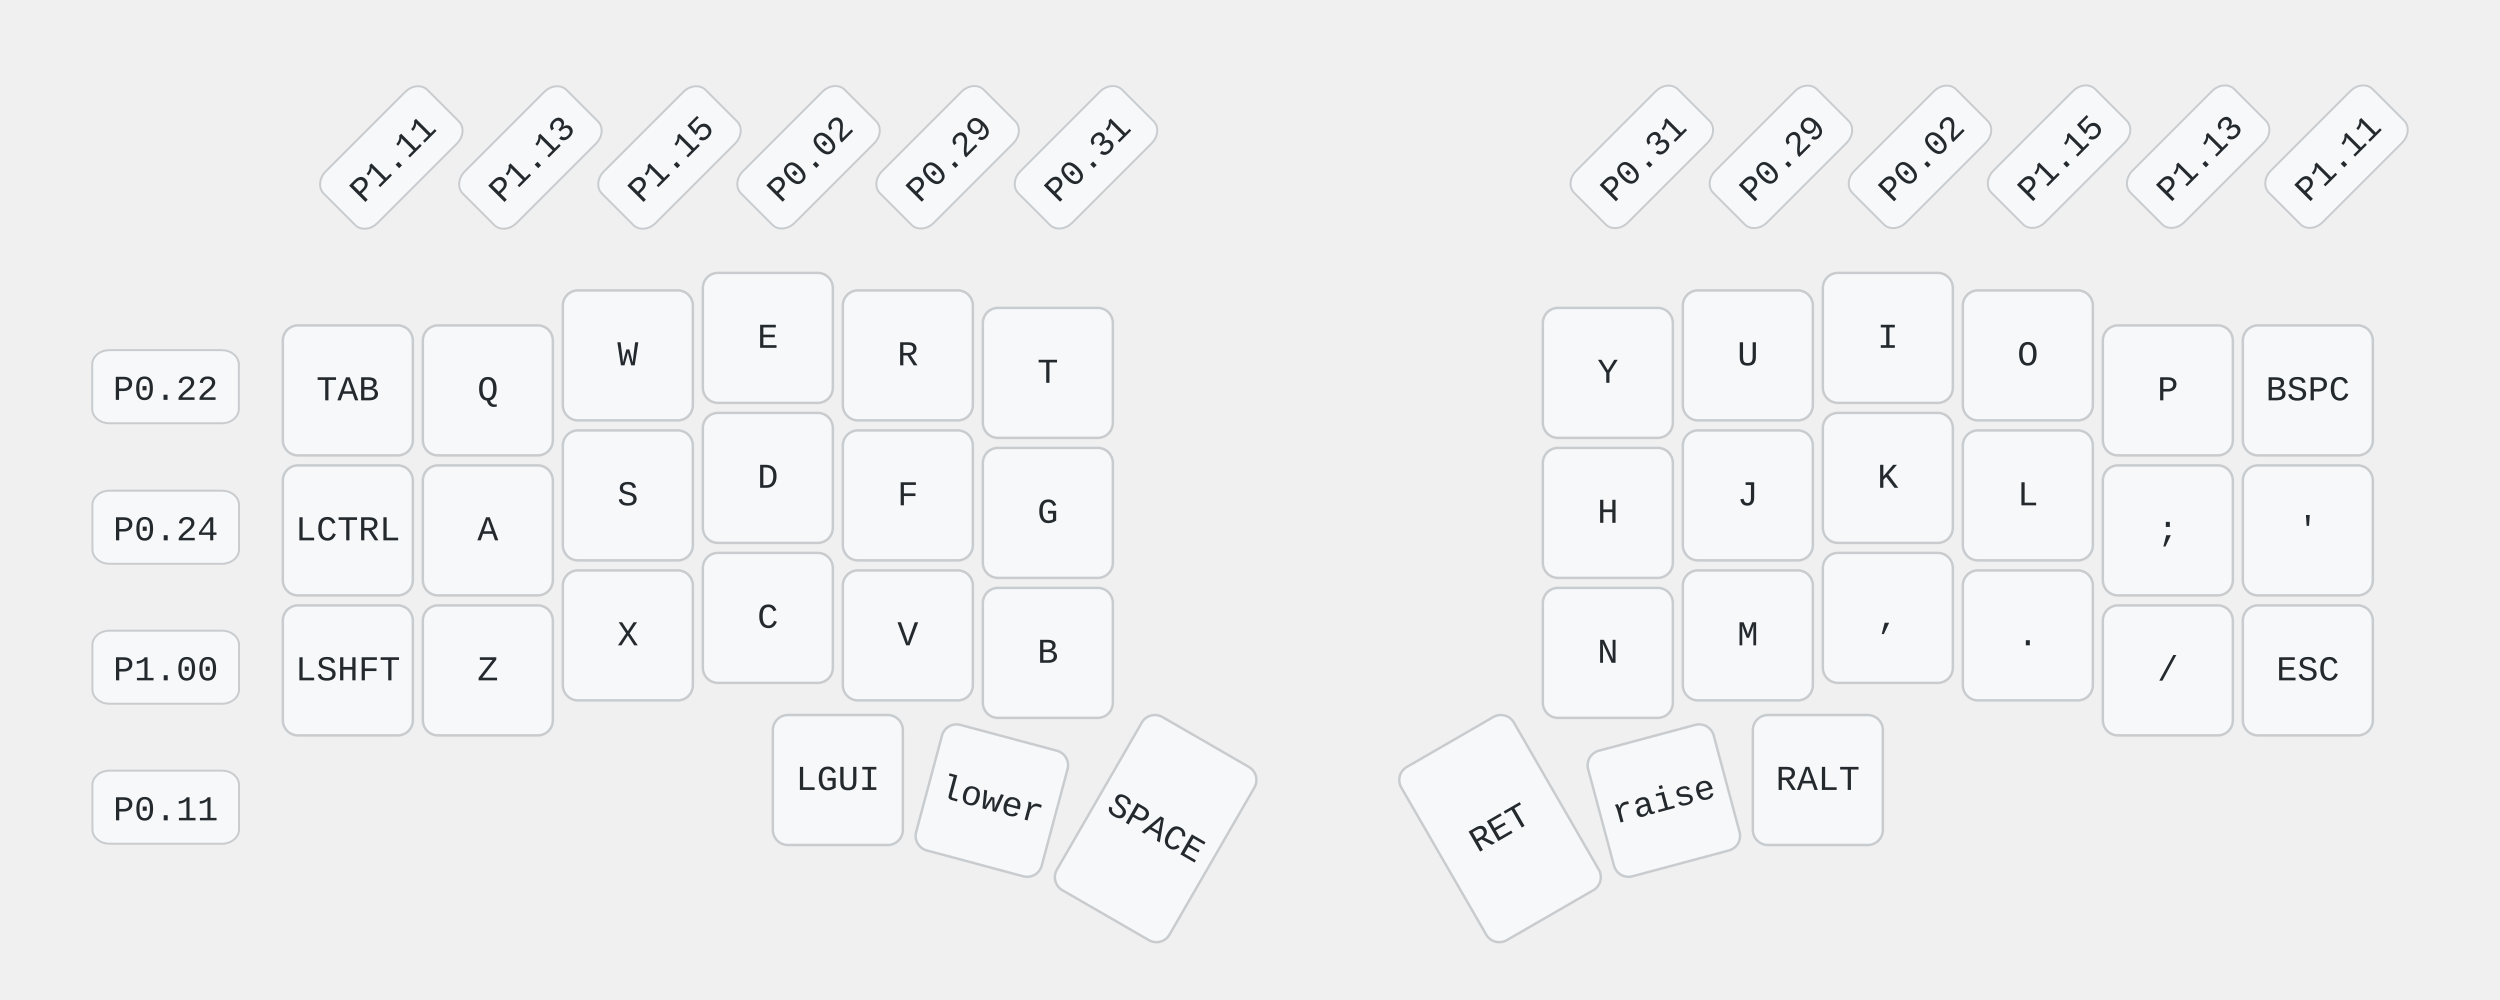
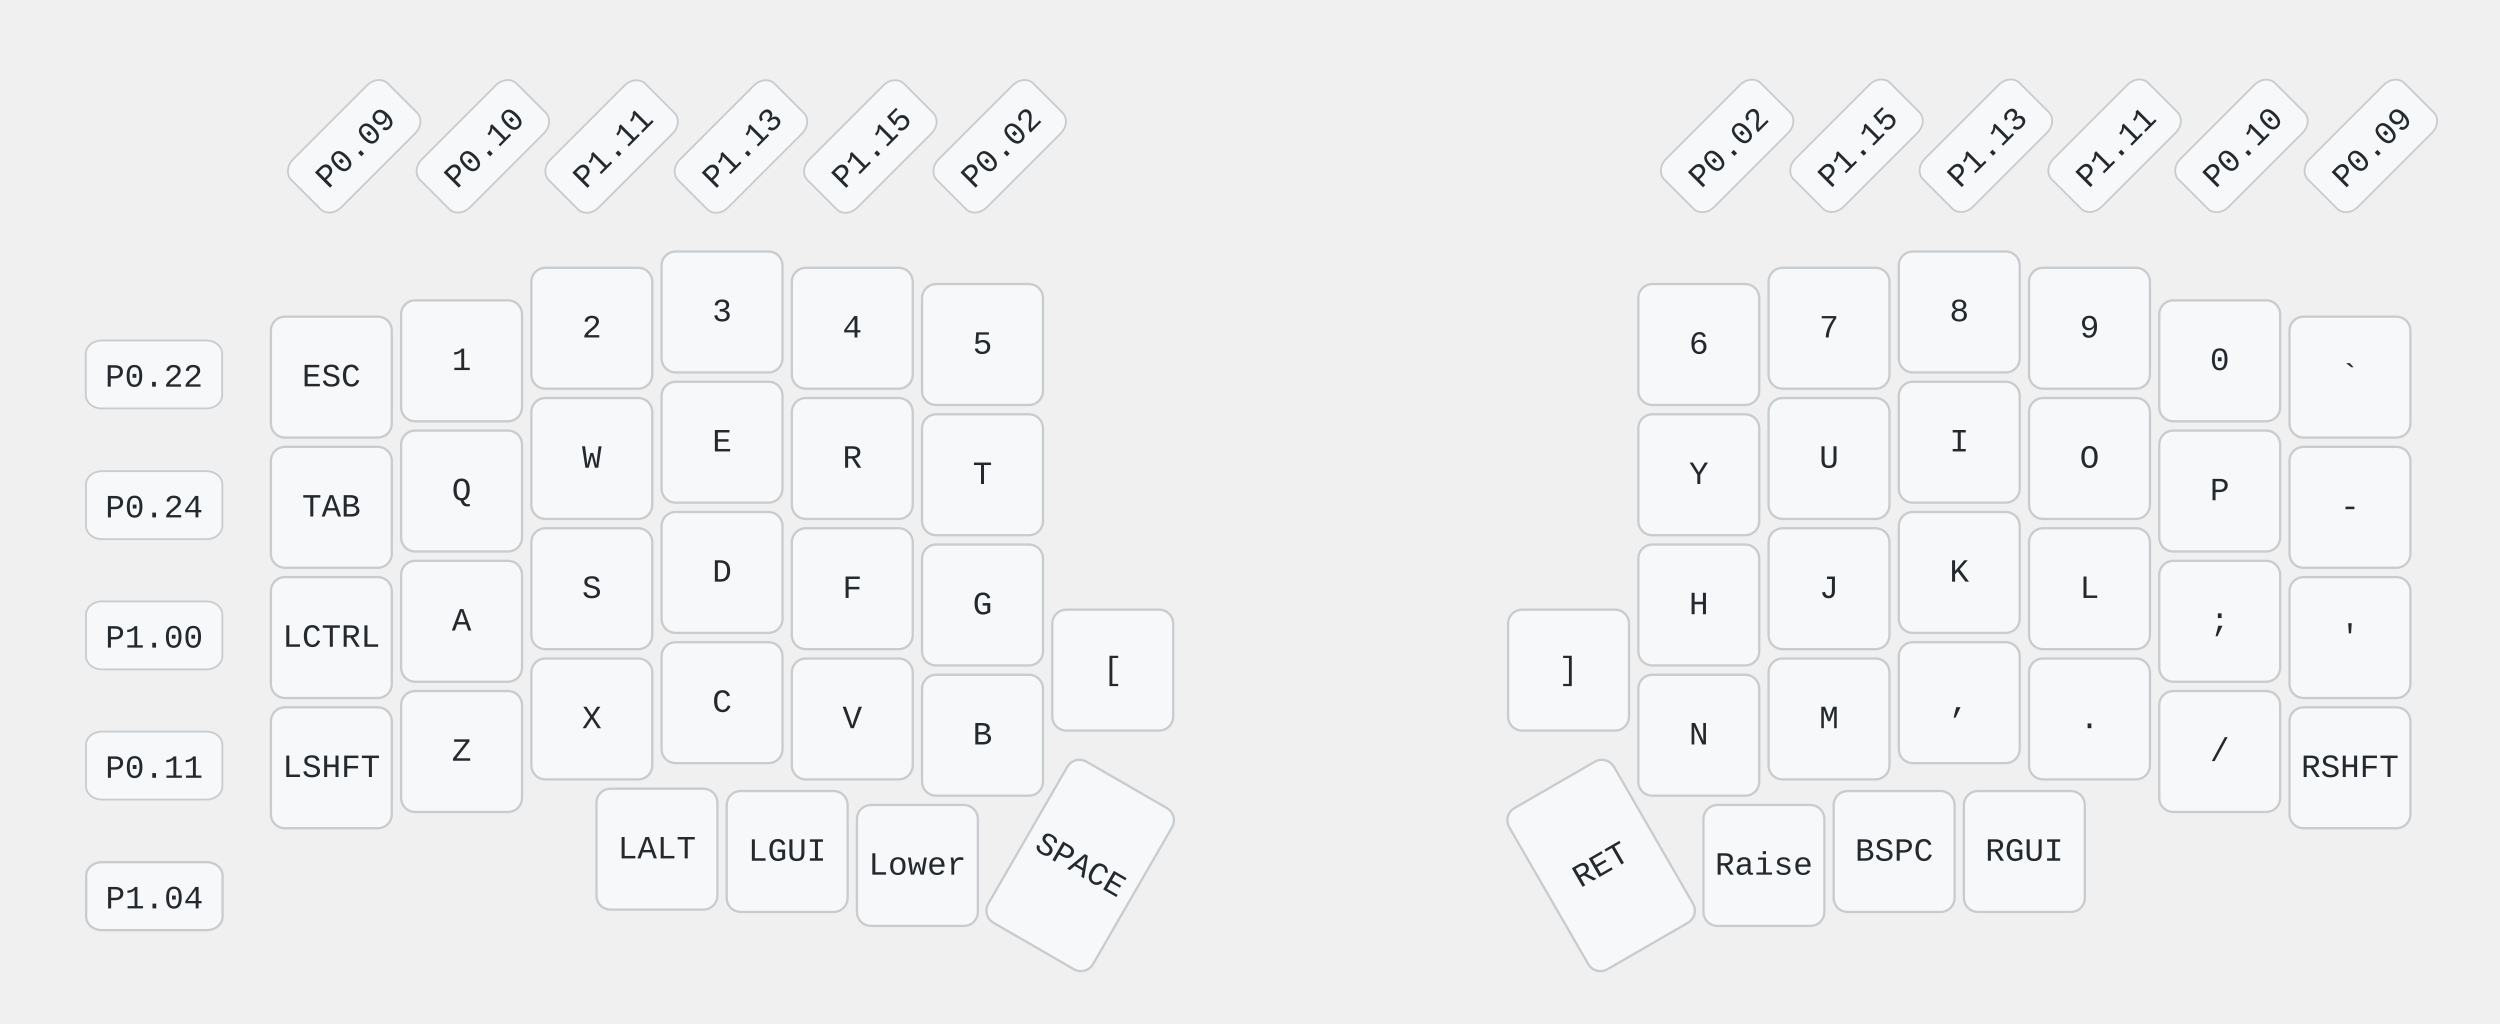
- <svg xmlns="http://www.w3.org/2000/svg" width="1000" height="400" viewBox="0 0 1000 400" class="keymap" version="1.1" id="svg568">
+ <svg xmlns="http://www.w3.org/2000/svg" width="1075" height="440" viewBox="0 0 1075 440" class="keymap" version="1.1" id="svg568">
  <defs id="defs572" />
  <style id="style2">/* inherit to force styles through use tags*/
svg path {
    fill: inherit;
}
/* font and background color specifications */
svg.keymap {
    font-family: SFMono-Regular,Consolas,Liberation Mono,Menlo,monospace;
    font-size: 14px;
    font-kerning: normal;
    text-rendering: optimizeLegibility;
    fill: #24292e;
}

/* default key styling */
rect.key {
    fill: #f6f8fa;
    stroke: #c9cccf;
    stroke-width: 1;
}

/* color accent for combo boxes */
rect.combo {
    fill: #cdf;
}

/* color accent for held keys */
rect.held, rect.combo.held {
    fill: #fdd;
}

/* color accent for ghost (optional) keys */
rect.ghost, rect.combo.ghost {
    fill: #ddd;
}

text {
    text-anchor: middle;
    dominant-baseline: middle;
}

/* styling for layer labels */
text.label {
    font-weight: bold;
    text-anchor: start;
    stroke: white;
    stroke-width: 2;
    paint-order: stroke;
}

/* styling for combo tap, and key hold/shifted label text */
text.combo, text.hold, text.shifted {
    font-size: 11px;
}

text.hold {
    text-anchor: middle;
    dominant-baseline: auto;
}

text.shifted {
    text-anchor: middle;
    dominant-baseline: hanging;
}

/* styling for hold/shifted label text in combo box */
text.combo.hold, text.combo.shifted {
    font-size: 8px;
}

/* lighter symbol for transparent keys */
text.trans {
    fill: #7b7e81;
}

/* styling for combo dendrons */
path.combo {
    stroke-width: 1;
    stroke: gray;
    fill: none;
}

/* Start Tabler Icons Cleanup */
/* cannot use height/width with glyphs */
.icon-tabler &gt; path {
    fill: inherit;
    stroke: inherit;
}
/* hide tabler's default box */
.icon-tabler &gt; path[stroke="none"][fill="none"] {
    visibility: collapse;
}
/* End Tabler Icons Cleanup */
</style>
  <g class="layer-default" id="g182" transform="translate(86.93427,38.63745)">
-     <rect rx="6" ry="6" x="26.204" y="91.521" width="52" height="52" class="key" id="rect6" />
-     <text x="52.204" y="117.521" class="tap" id="text8">TAB</text>
-     <rect rx="6.767" ry="5.737" x="-50.045" y="101.427" width="58.649" height="29.242" class="key" id="rect6-7" style="stroke-width:0.796" />
-     <text x="-20.72" y="117.323" class="tap" id="text8-0" style="dominant-baseline:middle;text-anchor:middle">P0.22</text>
-     <rect rx="6.767" ry="5.737" x="199.201" y="248.237" width="58.649" height="29.242" class="key" id="rect6-7-9" style="stroke-width:0.796" transform="rotate(-45)" />
-     <text x="228.525" y="264.133" class="tap" id="text8-0-17" style="dominant-baseline:middle;text-anchor:middle" transform="rotate(-45)">P0.31</text>
-     <rect rx="6.767" ry="5.737" x="160.067" y="209.103" width="58.649" height="29.242" class="key" id="rect6-7-9-2" style="stroke-width:0.796" transform="rotate(-45)" />
-     <text x="189.391" y="224.999" class="tap" id="text8-0-17-9" style="dominant-baseline:middle;text-anchor:middle" transform="rotate(-45)">P0.29</text>
-     <rect rx="6.767" ry="5.737" x="120.73" y="169.766" width="58.649" height="29.242" class="key" id="rect6-7-9-8" style="stroke-width:0.796" transform="rotate(-45)" />
-     <text x="150.054" y="185.662" class="tap" id="text8-0-17-2" style="dominant-baseline:middle;text-anchor:middle" transform="rotate(-45)">P0.02</text>
-     <rect rx="6.767" ry="5.737" x="81.334" y="130.488" width="58.649" height="29.242" class="key" id="rect6-7-9-0" style="stroke-width:0.796" transform="rotate(-45)" />
-     <text x="110.658" y="146.384" class="tap" id="text8-0-17-7" style="dominant-baseline:middle;text-anchor:middle" transform="rotate(-45)">P1.15</text>
-     <rect rx="6.767" ry="5.737" x="41.997" y="91.151" width="58.649" height="29.242" class="key" id="rect6-7-9-4" style="stroke-width:0.796" transform="rotate(-45)" />
-     <text x="71.321" y="107.047" class="tap" id="text8-0-17-8" style="dominant-baseline:middle;text-anchor:middle" transform="rotate(-45)">P1.13</text>
-     <rect rx="6.767" ry="5.737" x="2.66" y="51.815" width="58.649" height="29.242" class="key" id="rect6-7-9-5" style="stroke-width:0.796" transform="rotate(-45)" />
-     <text x="31.984" y="67.71" class="tap" id="text8-0-17-83" style="dominant-baseline:middle;text-anchor:middle" transform="rotate(-45)">P1.11</text>
-     <rect rx="6.767" ry="5.737" x="553.075" y="601.76" width="58.649" height="29.242" class="key" id="rect6-7-9-40" style="stroke-width:0.796" transform="rotate(-45)" />
-     <text x="582.4" y="617.656" class="tap" id="text8-0-17-0" style="dominant-baseline:middle;text-anchor:middle" transform="rotate(-45)">P1.11</text>
-     <rect rx="6.767" ry="5.737" x="513.942" y="562.627" width="58.649" height="29.242" class="key" id="rect6-7-9-2-9" style="stroke-width:0.796" transform="rotate(-45)" />
-     <text x="543.266" y="578.522" class="tap" id="text8-0-17-9-3" style="dominant-baseline:middle;text-anchor:middle" transform="rotate(-45)">P1.13</text>
-     <rect rx="6.767" ry="5.737" x="474.605" y="523.29" width="58.649" height="29.242" class="key" id="rect6-7-9-8-7" style="stroke-width:0.796" transform="rotate(-45)" />
-     <text x="503.929" y="539.185" class="tap" id="text8-0-17-2-5" style="dominant-baseline:middle;text-anchor:middle" transform="rotate(-45)">P1.15</text>
-     <rect rx="6.767" ry="5.737" x="435.208" y="484.012" width="58.649" height="29.242" class="key" id="rect6-7-9-0-7" style="stroke-width:0.796" transform="rotate(-45)" />
-     <text x="464.532" y="499.908" class="tap" id="text8-0-17-7-2" style="dominant-baseline:middle;text-anchor:middle" transform="rotate(-45)">P0.02</text>
-     <rect rx="6.767" ry="5.737" x="395.871" y="444.675" width="58.649" height="29.242" class="key" id="rect6-7-9-4-9" style="stroke-width:0.796" transform="rotate(-45)" />
-     <text x="425.195" y="460.571" class="tap" id="text8-0-17-8-7" style="dominant-baseline:middle;text-anchor:middle" transform="rotate(-45)">P0.29</text>
-     <rect rx="6.767" ry="5.737" x="356.534" y="405.338" width="58.649" height="29.242" class="key" id="rect6-7-9-5-5" style="stroke-width:0.796" transform="rotate(-45)" />
-     <text x="385.859" y="421.234" class="tap" id="text8-0-17-83-6" style="dominant-baseline:middle;text-anchor:middle" transform="rotate(-45)">P0.31</text>
-     <rect rx="6.767" ry="5.737" x="-49.966" y="157.632" width="58.649" height="29.242" class="key" id="rect6-7-1" style="stroke-width:0.796" />
-     <text x="-20.642" y="173.528" class="tap" id="text8-0-4" style="dominant-baseline:middle;text-anchor:middle">P0.24</text>
-     <rect rx="6.767" ry="5.737" x="-49.966" y="213.625" width="58.649" height="29.242" class="key" id="rect6-7-7" style="stroke-width:0.796" />
-     <text x="-20.642" y="229.521" class="tap" id="text8-0-1" style="dominant-baseline:middle;text-anchor:middle">P1.00</text>
-     <rect rx="6" ry="6" x="82.204" y="91.521" width="52" height="52" class="key" id="rect10" />
-     <text x="108.204" y="117.521" class="tap" id="text12">Q</text>
-     <rect rx="6" ry="6" x="138.204" y="77.521" width="52" height="52" class="key" id="rect14" />
-     <text x="164.204" y="103.521" class="tap" id="text16">W</text>
-     <rect rx="6" ry="6" x="194.204" y="70.521" width="52" height="52" class="key" id="rect18" />
-     <text x="220.204" y="96.521" class="tap" id="text20">E</text>
-     <rect rx="6" ry="6" x="250.204" y="77.521" width="52" height="52" class="key" id="rect22" />
-     <text x="276.204" y="103.521" class="tap" id="text24">R</text>
-     <rect rx="6" ry="6" x="306.204" y="84.521" width="52" height="52" class="key" id="rect26" />
-     <text x="332.204" y="110.521" class="tap" id="text28">T</text>
-     <rect rx="6" ry="6" x="530.204" y="84.521" width="52" height="52" class="key" id="rect30" />
-     <text x="556.204" y="110.521" class="tap" id="text32">Y</text>
-     <rect rx="6" ry="6" x="586.204" y="77.521" width="52" height="52" class="key" id="rect34" />
-     <text x="612.204" y="103.521" class="tap" id="text36">U</text>
-     <rect rx="6" ry="6" x="642.204" y="70.521" width="52" height="52" class="key" id="rect38" />
-     <text x="668.204" y="96.521" class="tap" id="text40">I</text>
-     <rect rx="6" ry="6" x="698.204" y="77.521" width="52" height="52" class="key" id="rect42" />
-     <text x="724.204" y="103.521" class="tap" id="text44">O</text>
-     <rect rx="6" ry="6" x="754.204" y="91.521" width="52" height="52" class="key" id="rect46" />
-     <text x="780.204" y="117.521" class="tap" id="text48">P</text>
-     <rect rx="6" ry="6" x="810.204" y="91.521" width="52" height="52" class="key" id="rect50" />
-     <text x="836.204" y="117.521" class="tap" id="text52">BSPC</text>
-     <rect rx="6" ry="6" x="26.204" y="147.521" width="52" height="52" class="key" id="rect54" />
-     <text x="52.204" y="173.521" class="tap" id="text56">LCTRL</text>
-     <rect rx="6" ry="6" x="82.204" y="147.521" width="52" height="52" class="key" id="rect58" />
-     <text x="108.204" y="173.521" class="tap" id="text60">A</text>
-     <rect rx="6" ry="6" x="138.204" y="133.521" width="52" height="52" class="key" id="rect62" />
-     <text x="164.204" y="159.521" class="tap" id="text64">S</text>
-     <rect rx="6" ry="6" x="194.204" y="126.521" width="52" height="52" class="key" id="rect66" />
-     <text x="220.204" y="152.521" class="tap" id="text68">D</text>
-     <rect rx="6" ry="6" x="250.204" y="133.521" width="52" height="52" class="key" id="rect70" />
-     <text x="276.204" y="159.521" class="tap" id="text72">F</text>
-     <rect rx="6" ry="6" x="306.204" y="140.521" width="52" height="52" class="key" id="rect74" />
-     <text x="332.204" y="166.521" class="tap" id="text76">G</text>
-     <rect rx="6" ry="6" x="530.204" y="140.521" width="52" height="52" class="key" id="rect78" />
-     <text x="556.204" y="166.521" class="tap" id="text80">H</text>
-     <rect rx="6" ry="6" x="586.204" y="133.521" width="52" height="52" class="key" id="rect82" />
-     <text x="612.204" y="159.521" class="tap" id="text84">J</text>
-     <rect rx="6" ry="6" x="642.204" y="126.521" width="52" height="52" class="key" id="rect86" />
-     <text x="668.204" y="152.521" class="tap" id="text88">K</text>
-     <rect rx="6" ry="6" x="698.204" y="133.521" width="52" height="52" class="key" id="rect90" />
-     <text x="724.204" y="159.521" class="tap" id="text92">L</text>
-     <rect rx="6" ry="6" x="754.204" y="147.521" width="52" height="52" class="key" id="rect94" />
-     <text x="780.204" y="173.521" class="tap" id="text96">;</text>
-     <rect rx="6" ry="6" x="810.204" y="147.521" width="52" height="52" class="key" id="rect98" />
-     <text x="836.204" y="173.521" class="tap" id="text100">'</text>
-     <rect rx="6" ry="6" x="26.204" y="203.521" width="52" height="52" class="key" id="rect102" />
-     <text x="52.204" y="229.521" class="tap" id="text104">LSHFT</text>
-     <rect rx="6" ry="6" x="82.204" y="203.521" width="52" height="52" class="key" id="rect106" />
-     <text x="108.204" y="229.521" class="tap" id="text108">Z</text>
-     <rect rx="6" ry="6" x="138.204" y="189.521" width="52" height="52" class="key" id="rect110" />
-     <text x="164.204" y="215.521" class="tap" id="text112">X</text>
-     <rect rx="6" ry="6" x="194.204" y="182.521" width="52" height="52" class="key" id="rect114" />
-     <text x="220.204" y="208.521" class="tap" id="text116">C</text>
-     <rect rx="6" ry="6" x="250.204" y="189.521" width="52" height="52" class="key" id="rect118" />
-     <text x="276.204" y="215.521" class="tap" id="text120">V</text>
-     <rect rx="6" ry="6" x="306.204" y="196.521" width="52" height="52" class="key" id="rect122" />
-     <text x="332.204" y="222.521" class="tap" id="text124">B</text>
-     <rect rx="6" ry="6" x="530.204" y="196.521" width="52" height="52" class="key" id="rect126" />
-     <text x="556.204" y="222.521" class="tap" id="text128">N</text>
-     <rect rx="6" ry="6" x="586.204" y="189.521" width="52" height="52" class="key" id="rect130" />
-     <text x="612.204" y="215.521" class="tap" id="text132">M</text>
-     <rect rx="6" ry="6" x="642.204" y="182.521" width="52" height="52" class="key" id="rect134" />
-     <text x="668.204" y="208.521" class="tap" id="text136">,</text>
-     <rect rx="6" ry="6" x="698.204" y="189.521" width="52" height="52" class="key" id="rect138" />
-     <text x="724.204" y="215.521" class="tap" id="text140">.</text>
-     <rect rx="6" ry="6" x="754.204" y="203.521" width="52" height="52" class="key" id="rect142" />
-     <text x="780.204" y="229.521" class="tap" id="text144">/</text>
-     <rect rx="6" ry="6" x="810.204" y="203.521" width="52" height="52" class="key" id="rect146" />
-     <text x="836.204" y="229.521" class="tap" id="text148">ESC</text>
-     <rect rx="6" ry="6" x="222.204" y="247.369" width="52" height="52" class="key" id="rect150" />
-     <text x="248.204" y="273.369" class="tap" id="text152">LGUI</text>
-     <g transform="rotate(15,265.1493,253.3293)" id="g158">
-       <rect rx="6" ry="6" x="289.6" y="243.08" width="52" height="52" class="key" id="rect154" />
-       <text x="315.6" y="269.08" class="tap" id="text156">lower</text>
-     </g>
-     <g transform="rotate(30,354.8578,275.7256)" id="g164">
-       <rect rx="6" ry="6" x="355.12" y="240.28" width="52" height="80" class="key" id="rect160" />
-       <text x="381.12" y="280.28" class="tap" id="text162">SPACE</text>
-     </g>
-     <g transform="rotate(-30,539.3465,297.3553)" id="g170">
-       <rect rx="6" ry="6" x="492.88" y="240.28" width="52" height="80" class="key" id="rect166" />
-       <text x="518.88" y="280.28" class="tap" id="text168">RET</text>
-     </g>
-     <g transform="rotate(-15,629.055,297.3517)" id="g176">
-       <rect rx="6" ry="6" x="558.4" y="243.08" width="52" height="52" class="key" id="rect172" />
-       <text x="584.4" y="269.08" class="tap" id="text174">raise</text>
-     </g>
-     <rect rx="6" ry="6" x="614.204" y="247.369" width="52" height="52" class="key" id="rect178" />
-     <text x="640.204" y="273.369" class="tap" id="text180">RALT</text>
-     <rect rx="6.767" ry="5.737" x="-49.966" y="269.618" width="58.649" height="29.242" class="key" id="rect6-7-3" style="stroke-width:0.796" />
-     <text x="-20.642" y="285.514" class="tap" id="text8-0-8" style="dominant-baseline:middle;text-anchor:middle">P0.11</text>
+     <rect rx="6.767" ry="5.737" x="-50.045" y="107.759" width="58.649" height="29.242" class="key" id="rect6-7" style="stroke-width:0.796" />
+     <text x="-20.72" y="123.654" class="tap" id="text8-0" style="dominant-baseline:middle;text-anchor:middle">P0.22</text>
+     <rect rx="6.767" ry="5.737" x="38.859" y="87.894" width="58.649" height="29.242" class="key" id="rect6-7-9" style="stroke-width:0.796" transform="rotate(-45)" />
+     <text x="68.183" y="103.79" class="tap" id="text8-0-17" style="dominant-baseline:middle;text-anchor:middle" transform="rotate(-45)">P0.10</text>
+     <rect rx="6.767" ry="5.737" x="-0.275" y="48.76" width="58.649" height="29.242" class="key" id="rect6-7-9-2" style="stroke-width:0.796" transform="rotate(-45)" />
+     <text x="29.049" y="64.656" class="tap" id="text8-0-17-9" style="dominant-baseline:middle;text-anchor:middle" transform="rotate(-45)">P0.09</text>
+     <rect rx="6.767" ry="5.737" x="196.004" y="245.04" width="58.649" height="29.242" class="key" id="rect6-7-9-8" style="stroke-width:0.796" transform="rotate(-45)" />
+     <text x="225.329" y="260.936" class="tap" id="text8-0-17-2" style="dominant-baseline:middle;text-anchor:middle" transform="rotate(-45)">P0.02</text>
+     <rect rx="6.767" ry="5.737" x="156.608" y="205.763" width="58.649" height="29.242" class="key" id="rect6-7-9-0" style="stroke-width:0.796" transform="rotate(-45)" />
+     <text x="185.932" y="221.658" class="tap" id="text8-0-17-7" style="dominant-baseline:middle;text-anchor:middle" transform="rotate(-45)">P1.15</text>
+     <rect rx="6.767" ry="5.737" x="117.271" y="166.426" width="58.649" height="29.242" class="key" id="rect6-7-9-4" style="stroke-width:0.796" transform="rotate(-45)" />
+     <text x="146.595" y="182.321" class="tap" id="text8-0-17-8" style="dominant-baseline:middle;text-anchor:middle" transform="rotate(-45)">P1.13</text>
+     <rect rx="6.767" ry="5.737" x="77.934" y="127.089" width="58.649" height="29.242" class="key" id="rect6-7-9-5" style="stroke-width:0.796" transform="rotate(-45)" />
+     <text x="107.258" y="142.984" class="tap" id="text8-0-17-83" style="dominant-baseline:middle;text-anchor:middle" transform="rotate(-45)">P1.11</text>
+     <rect rx="6.767" ry="5.737" x="535.166" y="583.851" width="58.649" height="29.242" class="key" id="rect6-7-9-40" style="stroke-width:0.796" transform="rotate(-45)" />
+     <text x="564.491" y="599.747" class="tap" id="text8-0-17-0" style="dominant-baseline:middle;text-anchor:middle" transform="rotate(-45)">P1.11</text>
+     <rect rx="6.767" ry="5.737" x="496.032" y="544.717" width="58.649" height="29.242" class="key" id="rect6-7-9-2-9" style="stroke-width:0.796" transform="rotate(-45)" />
+     <text x="525.357" y="560.613" class="tap" id="text8-0-17-9-3" style="dominant-baseline:middle;text-anchor:middle" transform="rotate(-45)">P1.13</text>
+     <rect rx="6.767" ry="5.737" x="456.695" y="505.381" width="58.649" height="29.242" class="key" id="rect6-7-9-8-7" style="stroke-width:0.796" transform="rotate(-45)" />
+     <text x="486.02" y="521.276" class="tap" id="text8-0-17-2-5" style="dominant-baseline:middle;text-anchor:middle" transform="rotate(-45)">P1.15</text>
+     <rect rx="6.767" ry="5.737" x="417.299" y="466.103" width="58.649" height="29.242" class="key" id="rect6-7-9-0-7" style="stroke-width:0.796" transform="rotate(-45)" />
+     <text x="446.623" y="481.999" class="tap" id="text8-0-17-7-2" style="dominant-baseline:middle;text-anchor:middle" transform="rotate(-45)">P0.02</text>
+     <rect rx="6.767" ry="5.737" x="613.019" y="661.823" width="58.649" height="29.242" class="key" id="rect6-7-9-4-9" style="stroke-width:0.796" transform="rotate(-45)" />
+     <text x="642.343" y="677.719" class="tap" id="text8-0-17-8-7" style="dominant-baseline:middle;text-anchor:middle" transform="rotate(-45)">P0.09</text>
+     <rect rx="6.767" ry="5.737" x="573.682" y="622.486" width="58.649" height="29.242" class="key" id="rect6-7-9-5-5" style="stroke-width:0.796" transform="rotate(-45)" />
+     <text x="603.006" y="638.382" class="tap" id="text8-0-17-83-6" style="dominant-baseline:middle;text-anchor:middle" transform="rotate(-45)">P0.10</text>
+     <rect rx="6.767" ry="5.737" x="-49.966" y="163.964" width="58.649" height="29.242" class="key" id="rect6-7-1" style="stroke-width:0.796" />
+     <text x="-20.642" y="179.86" class="tap" id="text8-0-4" style="dominant-baseline:middle;text-anchor:middle">P0.24</text>
+     <rect rx="6.767" ry="5.737" x="-49.966" y="219.957" width="58.649" height="29.242" class="key" id="rect6-7-7" style="stroke-width:0.796" />
+     <text x="-20.642" y="235.853" class="tap" id="text8-0-1" style="dominant-baseline:middle;text-anchor:middle">P1.00</text>
+     <rect rx="6.767" ry="5.737" x="-49.966" y="275.95" width="58.649" height="29.242" class="key" id="rect6-7-3" style="stroke-width:0.796" />
+     <text x="-20.642" y="291.846" class="tap" id="text8-0-8" style="dominant-baseline:middle;text-anchor:middle">P0.11</text>
+     <rect rx="6.767" ry="5.737" x="-49.873" y="332.092" width="58.649" height="29.242" class="key" id="rect6-7-3-4" />
+     <text x="-20.549" y="347.988" class="tap" id="text8-0-8-3" style="dominant-baseline:middle;text-anchor:middle">P1.04</text>
+     <g transform="translate(55.54668,123.5101)" class="key keypos-0" id="g321-6">
+       <rect rx="6" ry="6" x="-26" y="-26" width="52" height="52" class="key" id="rect317-5" />
+       <text x="0" y="0" class="key tap" id="text319-7" style="dominant-baseline:middle;text-anchor:middle">ESC</text>
+     </g>
+     <g transform="translate(111.5467,116.5101)" class="key keypos-1" id="g327-1">
+       <rect rx="6" ry="6" x="-26" y="-26" width="52" height="52" class="key" id="rect323-7" />
+       <text x="0" y="0" class="key tap" id="text325-4" style="dominant-baseline:middle;text-anchor:middle">1</text>
+     </g>
+     <g transform="translate(167.5467,102.5101)" class="key keypos-2" id="g333-5">
+       <rect rx="6" ry="6" x="-26" y="-26" width="52" height="52" class="key" id="rect329-5" />
+       <text x="0" y="0" class="key tap" id="text331-5" style="dominant-baseline:middle;text-anchor:middle">2</text>
+     </g>
+     <g transform="translate(223.5467,95.51005)" class="key keypos-3" id="g339-2">
+       <rect rx="6" ry="6" x="-26" y="-26" width="52" height="52" class="key" id="rect335-3" />
+       <text x="0" y="0" class="key tap" id="text337-5" style="dominant-baseline:middle;text-anchor:middle">3</text>
+     </g>
+     <g transform="translate(279.5467,102.5101)" class="key keypos-4" id="g345-8">
+       <rect rx="6" ry="6" x="-26" y="-26" width="52" height="52" class="key" id="rect341-1" />
+       <text x="0" y="0" class="key tap" id="text343-3" style="dominant-baseline:middle;text-anchor:middle">4</text>
+     </g>
+     <g transform="translate(335.5467,109.5101)" class="key keypos-5" id="g351-9">
+       <rect rx="6" ry="6" x="-26" y="-26" width="52" height="52" class="key" id="rect347-0" />
+       <text x="0" y="0" class="key tap" id="text349-3" style="dominant-baseline:middle;text-anchor:middle">5</text>
+     </g>
+     <g transform="translate(643.5467,109.5101)" class="key keypos-6" id="g357-0">
+       <rect rx="6" ry="6" x="-26" y="-26" width="52" height="52" class="key" id="rect353-2" />
+       <text x="0" y="0" class="key tap" id="text355-9" style="dominant-baseline:middle;text-anchor:middle">6</text>
+     </g>
+     <g transform="translate(699.5467,102.5101)" class="key keypos-7" id="g363-3">
+       <rect rx="6" ry="6" x="-26" y="-26" width="52" height="52" class="key" id="rect359-6" />
+       <text x="0" y="0" class="key tap" id="text361-6" style="dominant-baseline:middle;text-anchor:middle">7</text>
+     </g>
+     <g transform="translate(755.5467,95.51005)" class="key keypos-8" id="g369-8">
+       <rect rx="6" ry="6" x="-26" y="-26" width="52" height="52" class="key" id="rect365-9" />
+       <text x="0" y="0" class="key tap" id="text367-7" style="dominant-baseline:middle;text-anchor:middle">8</text>
+     </g>
+     <g transform="translate(811.5467,102.5101)" class="key keypos-9" id="g375-9">
+       <rect rx="6" ry="6" x="-26" y="-26" width="52" height="52" class="key" id="rect371-8" />
+       <text x="0" y="0" class="key tap" id="text373-4" style="dominant-baseline:middle;text-anchor:middle">9</text>
+     </g>
+     <g transform="translate(867.5467,116.5101)" class="key keypos-10" id="g381-7">
+       <rect rx="6" ry="6" x="-26" y="-26" width="52" height="52" class="key" id="rect377-7" />
+       <text x="0" y="0" class="key tap" id="text379-8" style="dominant-baseline:middle;text-anchor:middle">0</text>
+     </g>
+     <g transform="translate(923.5467,123.5101)" class="key keypos-11" id="g387-0">
+       <rect rx="6" ry="6" x="-26" y="-26" width="52" height="52" class="key" id="rect383-4" />
+       <text x="0" y="0" class="key tap" id="text385-1" style="dominant-baseline:middle;text-anchor:middle">`</text>
+     </g>
+     <g transform="translate(55.54668,179.5101)" class="key keypos-12" id="g393-7">
+       <rect rx="6" ry="6" x="-26" y="-26" width="52" height="52" class="key" id="rect389-6" />
+       <text x="0" y="0" class="key tap" id="text391-2" style="dominant-baseline:middle;text-anchor:middle">TAB</text>
+     </g>
+     <g transform="translate(111.5467,172.5101)" class="key keypos-13" id="g399-7">
+       <rect rx="6" ry="6" x="-26" y="-26" width="52" height="52" class="key" id="rect395-3" />
+       <text x="0" y="0" class="key tap" id="text397-6" style="dominant-baseline:middle;text-anchor:middle">Q</text>
+     </g>
+     <g transform="translate(167.5467,158.5101)" class="key keypos-14" id="g405-8">
+       <rect rx="6" ry="6" x="-26" y="-26" width="52" height="52" class="key" id="rect401-9" />
+       <text x="0" y="0" class="key tap" id="text403-5" style="dominant-baseline:middle;text-anchor:middle">W</text>
+     </g>
+     <g transform="translate(223.5467,151.5101)" class="key keypos-15" id="g411-8">
+       <rect rx="6" ry="6" x="-26" y="-26" width="52" height="52" class="key" id="rect407-3" />
+       <text x="0" y="0" class="key tap" id="text409-8" style="dominant-baseline:middle;text-anchor:middle">E</text>
+     </g>
+     <g transform="translate(279.5467,158.5101)" class="key keypos-16" id="g417-9">
+       <rect rx="6" ry="6" x="-26" y="-26" width="52" height="52" class="key" id="rect413-1" />
+       <text x="0" y="0" class="key tap" id="text415-2" style="dominant-baseline:middle;text-anchor:middle">R</text>
+     </g>
+     <g transform="translate(335.5467,165.5101)" class="key keypos-17" id="g423-2">
+       <rect rx="6" ry="6" x="-26" y="-26" width="52" height="52" class="key" id="rect419-1" />
+       <text x="0" y="0" class="key tap" id="text421-2" style="dominant-baseline:middle;text-anchor:middle">T</text>
+     </g>
+     <g transform="translate(643.5467,165.5101)" class="key keypos-18" id="g429-9">
+       <rect rx="6" ry="6" x="-26" y="-26" width="52" height="52" class="key" id="rect425-5" />
+       <text x="0" y="0" class="key tap" id="text427-1" style="dominant-baseline:middle;text-anchor:middle">Y</text>
+     </g>
+     <g transform="translate(699.5467,158.5101)" class="key keypos-19" id="g435-6">
+       <rect rx="6" ry="6" x="-26" y="-26" width="52" height="52" class="key" id="rect431-8" />
+       <text x="0" y="0" class="key tap" id="text433-2" style="dominant-baseline:middle;text-anchor:middle">U</text>
+     </g>
+     <g transform="translate(755.5467,151.5101)" class="key keypos-20" id="g441-5">
+       <rect rx="6" ry="6" x="-26" y="-26" width="52" height="52" class="key" id="rect437-6" />
+       <text x="0" y="0" class="key tap" id="text439-1" style="dominant-baseline:middle;text-anchor:middle">I</text>
+     </g>
+     <g transform="translate(811.5467,158.5101)" class="key keypos-21" id="g447-7">
+       <rect rx="6" ry="6" x="-26" y="-26" width="52" height="52" class="key" id="rect443-5" />
+       <text x="0" y="0" class="key tap" id="text445-9" style="dominant-baseline:middle;text-anchor:middle">O</text>
+     </g>
+     <g transform="translate(867.5467,172.5101)" class="key keypos-22" id="g453-8">
+       <rect rx="6" ry="6" x="-26" y="-26" width="52" height="52" class="key" id="rect449-4" />
+       <text x="0" y="0" class="key tap" id="text451-8" style="dominant-baseline:middle;text-anchor:middle">P</text>
+     </g>
+     <g transform="translate(923.5467,179.5101)" class="key keypos-23" id="g459-3">
+       <rect rx="6" ry="6" x="-26" y="-26" width="52" height="52" class="key" id="rect455-7" />
+       <text x="0" y="0" class="key tap" id="text457-4" style="dominant-baseline:middle;text-anchor:middle">-</text>
+     </g>
+     <g transform="translate(55.54668,235.5101)" class="key keypos-24" id="g465-6">
+       <rect rx="6" ry="6" x="-26" y="-26" width="52" height="52" class="key" id="rect461-7" />
+       <text x="0" y="0" class="key tap" id="text463-8" style="dominant-baseline:middle;text-anchor:middle">LCTRL</text>
+     </g>
+     <g transform="translate(111.5467,228.5101)" class="key keypos-25" id="g471-7">
+       <rect rx="6" ry="6" x="-26" y="-26" width="52" height="52" class="key" id="rect467-6" />
+       <text x="0" y="0" class="key tap" id="text469-3" style="dominant-baseline:middle;text-anchor:middle">A</text>
+     </g>
+     <g transform="translate(167.5467,214.5101)" class="key keypos-26" id="g477-9">
+       <rect rx="6" ry="6" x="-26" y="-26" width="52" height="52" class="key" id="rect473-0" />
+       <text x="0" y="0" class="key tap" id="text475-2" style="dominant-baseline:middle;text-anchor:middle">S</text>
+     </g>
+     <g transform="translate(223.5467,207.5101)" class="key keypos-27" id="g483-8">
+       <rect rx="6" ry="6" x="-26" y="-26" width="52" height="52" class="key" id="rect479-8" />
+       <text x="0" y="0" class="key tap" id="text481-9" style="dominant-baseline:middle;text-anchor:middle">D</text>
+     </g>
+     <g transform="translate(279.5467,214.5101)" class="key keypos-28" id="g489-5">
+       <rect rx="6" ry="6" x="-26" y="-26" width="52" height="52" class="key" id="rect485-0" />
+       <text x="0" y="0" class="key tap" id="text487-4" style="dominant-baseline:middle;text-anchor:middle">F</text>
+     </g>
+     <g transform="translate(335.5467,221.5101)" class="key keypos-29" id="g495-6">
+       <rect rx="6" ry="6" x="-26" y="-26" width="52" height="52" class="key" id="rect491-4" />
+       <text x="0" y="0" class="key tap" id="text493-9" style="dominant-baseline:middle;text-anchor:middle">G</text>
+     </g>
+     <g transform="translate(643.5467,221.5101)" class="key keypos-30" id="g501-6">
+       <rect rx="6" ry="6" x="-26" y="-26" width="52" height="52" class="key" id="rect497-3" />
+       <text x="0" y="0" class="key tap" id="text499-3" style="dominant-baseline:middle;text-anchor:middle">H</text>
+     </g>
+     <g transform="translate(699.5467,214.5101)" class="key keypos-31" id="g507-2">
+       <rect rx="6" ry="6" x="-26" y="-26" width="52" height="52" class="key" id="rect503-9" />
+       <text x="0" y="0" class="key tap" id="text505-0" style="dominant-baseline:middle;text-anchor:middle">J</text>
+     </g>
+     <g transform="translate(755.5467,207.5101)" class="key keypos-32" id="g513-1">
+       <rect rx="6" ry="6" x="-26" y="-26" width="52" height="52" class="key" id="rect509-6" />
+       <text x="0" y="0" class="key tap" id="text511-5" style="dominant-baseline:middle;text-anchor:middle">K</text>
+     </g>
+     <g transform="translate(811.5467,214.5101)" class="key keypos-33" id="g519-4">
+       <rect rx="6" ry="6" x="-26" y="-26" width="52" height="52" class="key" id="rect515-5" />
+       <text x="0" y="0" class="key tap" id="text517-9" style="dominant-baseline:middle;text-anchor:middle">L</text>
+     </g>
+     <g transform="translate(867.5467,228.5101)" class="key keypos-34" id="g525-6">
+       <rect rx="6" ry="6" x="-26" y="-26" width="52" height="52" class="key" id="rect521-5" />
+       <text x="0" y="0" class="key tap" id="text523-5" style="dominant-baseline:middle;text-anchor:middle">;</text>
+     </g>
+     <g transform="translate(923.5467,235.5101)" class="key keypos-35" id="g531-1">
+       <rect rx="6" ry="6" x="-26" y="-26" width="52" height="52" class="key" id="rect527-2" />
+       <text x="0" y="0" class="key tap" id="text529-9" style="dominant-baseline:middle;text-anchor:middle">'</text>
+     </g>
+     <g transform="translate(55.54668,291.51)" class="key keypos-36" id="g537-9">
+       <rect rx="6" ry="6" x="-26" y="-26" width="52" height="52" class="key" id="rect533-3" />
+       <text x="0" y="0" class="key tap" id="text535-8" style="dominant-baseline:middle;text-anchor:middle">LSHFT</text>
+     </g>
+     <g transform="translate(111.5467,284.51)" class="key keypos-37" id="g543-2">
+       <rect rx="6" ry="6" x="-26" y="-26" width="52" height="52" class="key" id="rect539-5" />
+       <text x="0" y="0" class="key tap" id="text541-6" style="dominant-baseline:middle;text-anchor:middle">Z</text>
+     </g>
+     <g transform="translate(167.5467,270.51)" class="key keypos-38" id="g549-6">
+       <rect rx="6" ry="6" x="-26" y="-26" width="52" height="52" class="key" id="rect545-6" />
+       <text x="0" y="0" class="key tap" id="text547-1" style="dominant-baseline:middle;text-anchor:middle">X</text>
+     </g>
+     <g transform="translate(223.5467,263.51)" class="key keypos-39" id="g555-3">
+       <rect rx="6" ry="6" x="-26" y="-26" width="52" height="52" class="key" id="rect551-7" />
+       <text x="0" y="0" class="key tap" id="text553-4" style="dominant-baseline:middle;text-anchor:middle">C</text>
+     </g>
+     <g transform="translate(279.5467,270.51)" class="key keypos-40" id="g561-7">
+       <rect rx="6" ry="6" x="-26" y="-26" width="52" height="52" class="key" id="rect557-2" />
+       <text x="0" y="0" class="key tap" id="text559-1" style="dominant-baseline:middle;text-anchor:middle">V</text>
+     </g>
+     <g transform="translate(335.5467,277.51)" class="key keypos-41" id="g567-1">
+       <rect rx="6" ry="6" x="-26" y="-26" width="52" height="52" class="key" id="rect563-0" />
+       <text x="0" y="0" class="key tap" id="text565-2" style="dominant-baseline:middle;text-anchor:middle">B</text>
+     </g>
+     <g transform="translate(391.5467,249.5101)" class="key keypos-42" id="g573-6">
+       <rect rx="6" ry="6" x="-26" y="-26" width="52" height="52" class="key" id="rect569-2" />
+       <text x="0" y="0" class="key tap" id="text571-8" style="dominant-baseline:middle;text-anchor:middle">[</text>
+     </g>
+     <g transform="translate(587.5467,249.5101)" class="key keypos-43" id="g579-1">
+       <rect rx="6" ry="6" x="-26" y="-26" width="52" height="52" class="key" id="rect575-4" />
+       <text x="0" y="0" class="key tap" id="text577-1" style="dominant-baseline:middle;text-anchor:middle">]</text>
+     </g>
+     <g transform="translate(643.5467,277.51)" class="key keypos-44" id="g585-5">
+       <rect rx="6" ry="6" x="-26" y="-26" width="52" height="52" class="key" id="rect581-2" />
+       <text x="0" y="0" class="key tap" id="text583-9" style="dominant-baseline:middle;text-anchor:middle">N</text>
+     </g>
+     <g transform="translate(699.5467,270.51)" class="key keypos-45" id="g591-9">
+       <rect rx="6" ry="6" x="-26" y="-26" width="52" height="52" class="key" id="rect587-3" />
+       <text x="0" y="0" class="key tap" id="text589-1" style="dominant-baseline:middle;text-anchor:middle">M</text>
+     </g>
+     <g transform="translate(755.5467,263.51)" class="key keypos-46" id="g597-5">
+       <rect rx="6" ry="6" x="-26" y="-26" width="52" height="52" class="key" id="rect593-2" />
+       <text x="0" y="0" class="key tap" id="text595-7" style="dominant-baseline:middle;text-anchor:middle">,</text>
+     </g>
+     <g transform="translate(811.5467,270.51)" class="key keypos-47" id="g603-6">
+       <rect rx="6" ry="6" x="-26" y="-26" width="52" height="52" class="key" id="rect599-1" />
+       <text x="0" y="0" class="key tap" id="text601-1" style="dominant-baseline:middle;text-anchor:middle">.</text>
+     </g>
+     <g transform="translate(867.5467,284.51)" class="key keypos-48" id="g609-3">
+       <rect rx="6" ry="6" x="-26" y="-26" width="52" height="52" class="key" id="rect605-3" />
+       <text x="0" y="0" class="key tap" id="text607-1" style="dominant-baseline:middle;text-anchor:middle">/</text>
+     </g>
+     <g transform="translate(923.5467,291.51)" class="key keypos-49" id="g615-0">
+       <rect rx="6" ry="6" x="-26" y="-26" width="52" height="52" class="key" id="rect611-5" />
+       <text x="0" y="0" class="key tap" id="text613-1" style="dominant-baseline:middle;text-anchor:middle">RSHFT</text>
+     </g>
+     <g transform="translate(195.5467,326.51)" class="key keypos-50" id="g621-8">
+       <rect rx="6" ry="6" x="-26" y="-26" width="52" height="52" class="key" id="rect617-2" />
+       <text x="0" y="0" class="key tap" id="text619-3" style="dominant-baseline:middle;text-anchor:middle">LALT</text>
+     </g>
+     <g transform="translate(251.5467,327.51)" class="key keypos-51" id="g627-9">
+       <rect rx="6" ry="6" x="-26" y="-26" width="52" height="52" class="key" id="rect623-2" />
+       <text x="0" y="0" class="key tap" id="text625-7" style="dominant-baseline:middle;text-anchor:middle">LGUI</text>
+     </g>
+     <g transform="translate(307.5467,333.51)" class="key keypos-52" id="g633-7">
+       <rect rx="6" ry="6" x="-26" y="-26" width="52" height="52" class="key" id="rect629-7" />
+       <text x="0" y="0" class="key tap" id="text631-2" style="dominant-baseline:middle;text-anchor:middle">Lower</text>
+     </g>
+     <g transform="rotate(30,-433.5649,871.2667)" class="key keypos-53" id="g639-0">
+       <rect rx="6" ry="6" x="-26" y="-40" width="52" height="80" class="key" id="rect635-8" />
+       <text x="0" y="0" class="key tap" id="text637-2" style="dominant-baseline:middle;text-anchor:middle">SPACE</text>
+     </g>
+     <g transform="rotate(-30,923.1116,-955.7464)" class="key keypos-54" id="g645-9">
+       <rect rx="6" ry="6" x="-26" y="-40" width="52" height="80" class="key" id="rect641-6" />
+       <text x="0" y="0" class="key tap" id="text643-0" style="dominant-baseline:middle;text-anchor:middle">RET</text>
+     </g>
+     <g transform="translate(671.5467,333.51)" class="key keypos-55" id="g651-6">
+       <rect rx="6" ry="6" x="-26" y="-26" width="52" height="52" class="key" id="rect647-4" />
+       <text x="0" y="0" class="key tap" id="text649-6" style="dominant-baseline:middle;text-anchor:middle">Raise</text>
+     </g>
+     <g transform="translate(727.5467,327.51)" class="key keypos-56" id="g657-0">
+       <rect rx="6" ry="6" x="-26" y="-26" width="52" height="52" class="key" id="rect653-3" />
+       <text x="0" y="0" class="key tap" id="text655-5" style="dominant-baseline:middle;text-anchor:middle">BSPC</text>
+     </g>
+     <g transform="translate(783.5467,327.51)" class="key keypos-57" id="g663-9">
+       <rect rx="6" ry="6" x="-26" y="-26" width="52" height="52" class="key" id="rect659-1" />
+       <text x="0" y="0" class="key tap" id="text661-3" style="dominant-baseline:middle;text-anchor:middle">RGUI</text>
+     </g>
  </g>
</svg>
